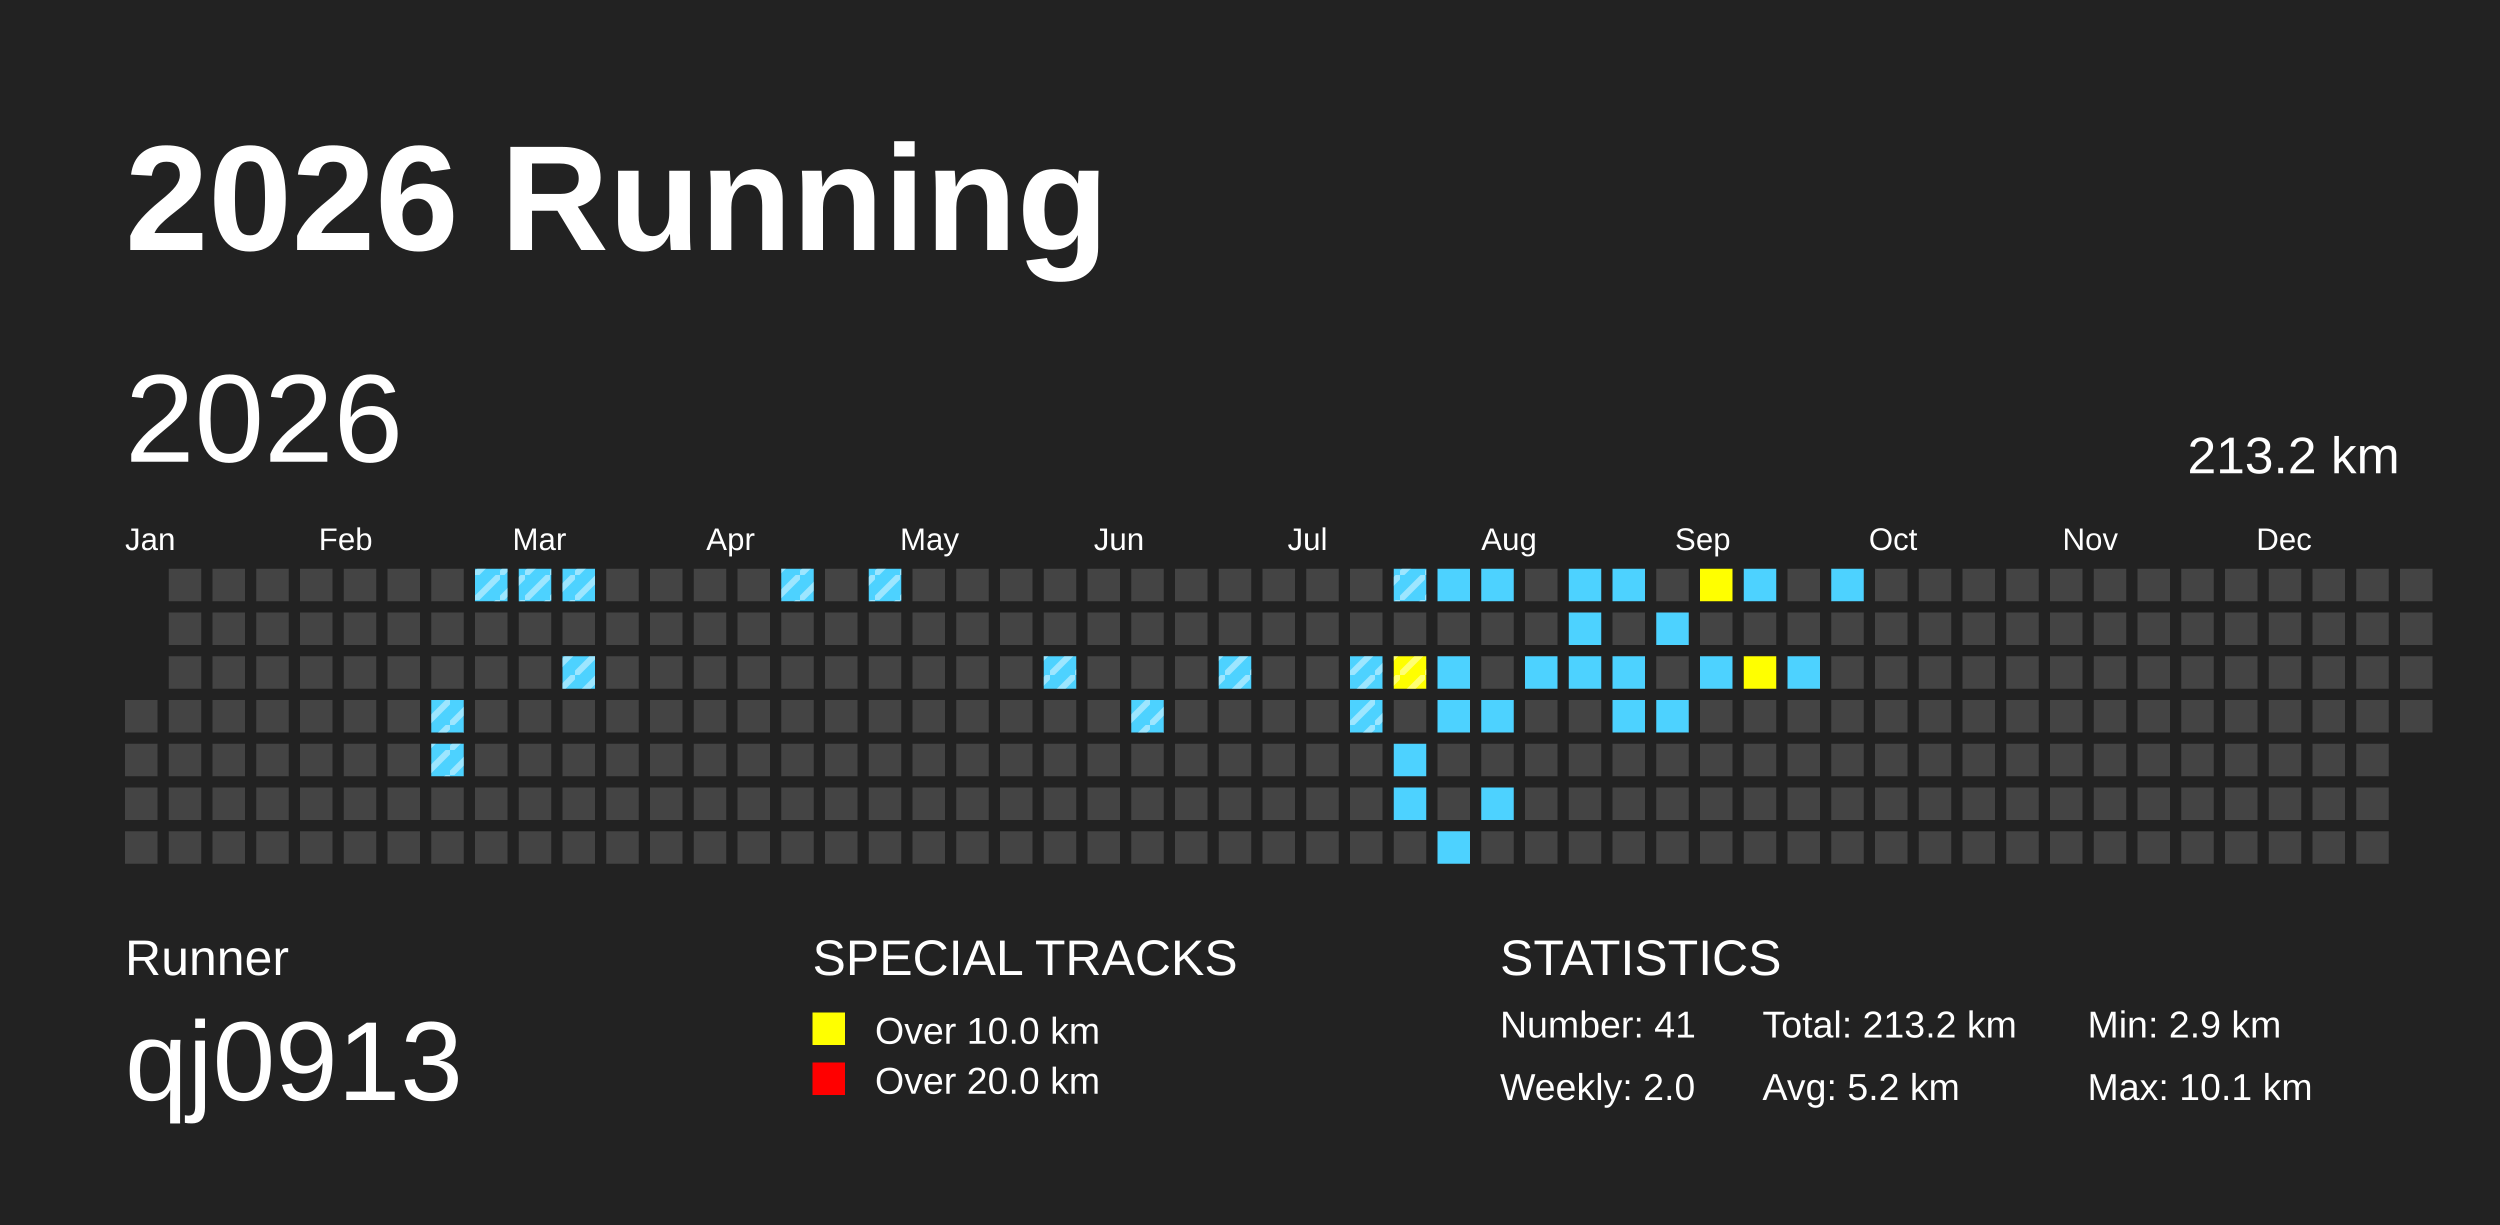
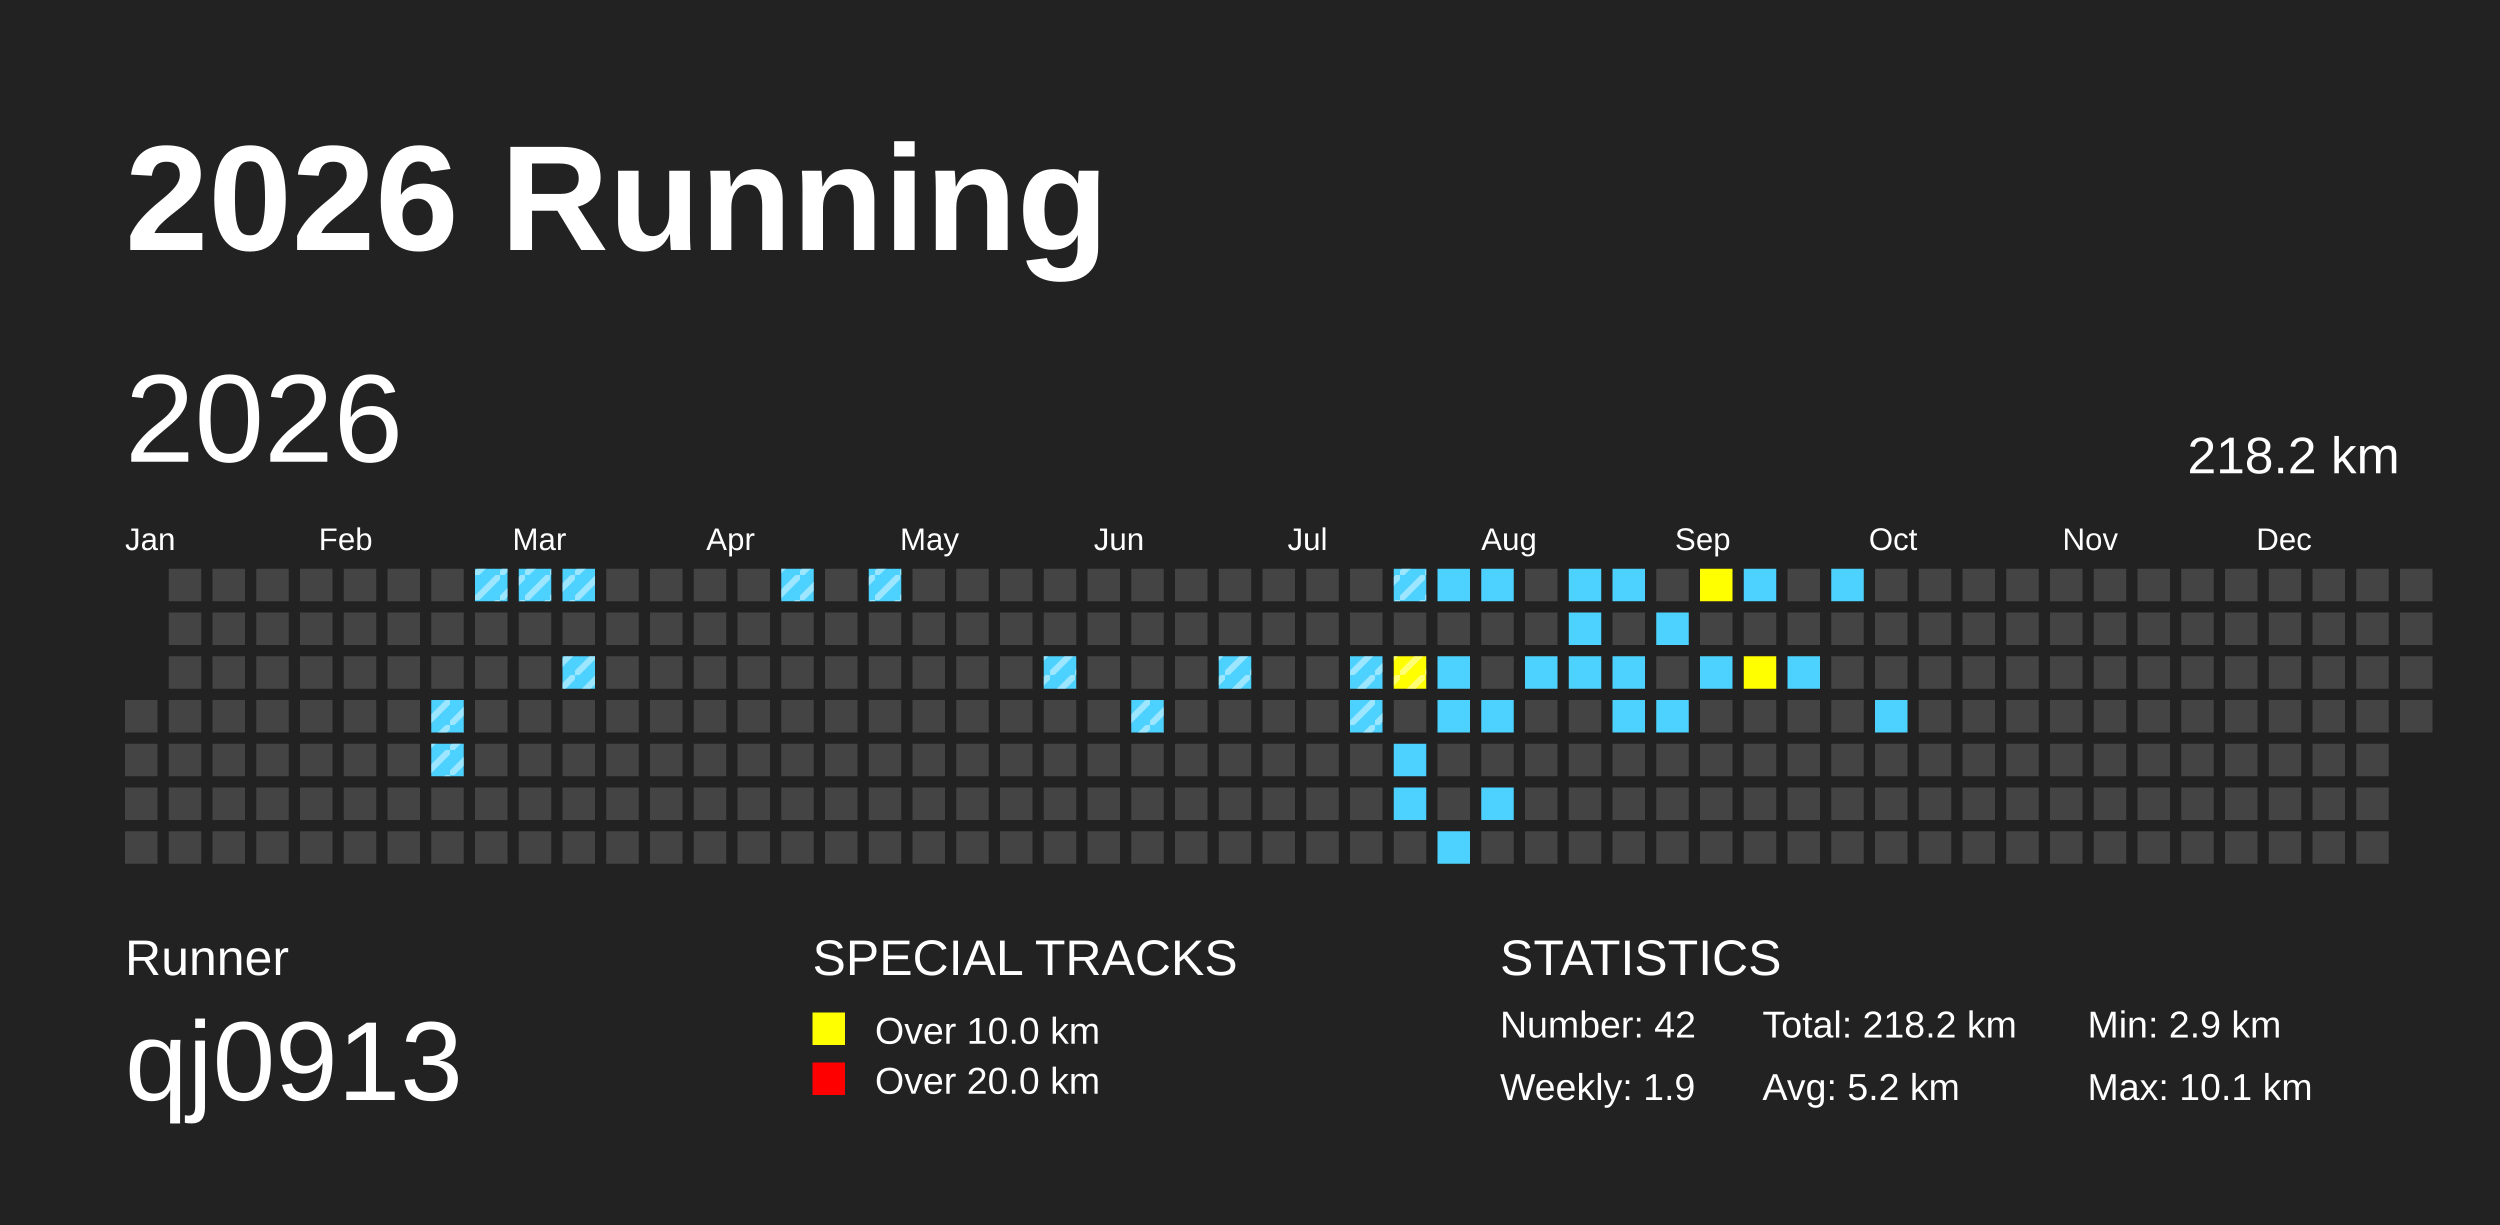
<svg xmlns="http://www.w3.org/2000/svg" baseProfile="full" height="98mm" version="1.1" viewBox="0,0,200,98" width="200mm">
  <defs>
    <pattern height="2" id="indoor-stripe" patternUnits="userSpaceOnUse" width="2">
      <line stroke="white" stroke-opacity="0.45" stroke-width="0.5" x1="0" x2="2" y1="2" y2="0" />
    </pattern>
  </defs>
  <rect fill="#222222" height="98" width="200" x="0" y="0" />
  <text fill="#FFFFFF" style="font-size:12px; font-family:Arial; font-weight:bold;" x="10" y="20">2026 Running</text>
  <text fill="#FFFFFF" style="font-size:4px; font-family:Arial" x="10" y="78">Runner</text>
  <text fill="#FFFFFF" style="font-size:9px; font-family:Arial" x="10" y="88">qj0913</text>
  <text fill="#FFFFFF" style="font-size:4px; font-family:Arial" x="65" y="78">SPECIAL TRACKS</text>
  <rect fill="yellow" height="2.6" width="2.6" x="65" y="81" />
  <text fill="#FFFFFF" style="font-size:3px; font-family:Arial" x="70" y="83.5">Over 10.0 km</text>
  <rect fill="red" height="2.6" width="2.6" x="65" y="85" />
  <text fill="#FFFFFF" style="font-size:3px; font-family:Arial" x="70" y="87.5">Over 20.0 km</text>
  <text fill="#FFFFFF" style="font-size:4px; font-family:Arial" x="120" y="78">STATISTICS</text>
-   <text fill="#FFFFFF" style="font-size:3px; font-family:Arial" x="120" y="83">Number: 41</text>
-   <text fill="#FFFFFF" style="font-size:3px; font-family:Arial" x="120" y="88">Weekly: 2.0</text>
-   <text fill="#FFFFFF" style="font-size:3px; font-family:Arial" x="141" y="83">Total: 213.2 km</text>
+   <text fill="#FFFFFF" style="font-size:3px; font-family:Arial" x="120" y="83">Number: 42</text>
+   <text fill="#FFFFFF" style="font-size:3px; font-family:Arial" x="120" y="88">Weekly: 1.9</text>
+   <text fill="#FFFFFF" style="font-size:3px; font-family:Arial" x="141" y="83">Total: 218.2 km</text>
  <text fill="#FFFFFF" style="font-size:3px; font-family:Arial" x="141" y="88">Avg: 5.2 km</text>
  <text fill="#FFFFFF" style="font-size:3px; font-family:Arial" x="167" y="83">Min: 2.9 km</text>
  <text fill="#FFFFFF" style="font-size:3px; font-family:Arial" x="167" y="88">Max: 10.1 km</text>
  <text dominant-baseline="hanging" fill="#FFFFFF" style="font-size:10.0px; font-family:Arial;" x="10" y="30">2026</text>
-   <text dominant-baseline="hanging" fill="#FFFFFF" style="font-size:4.125px; font-family:Arial;" x="175" y="35">213.2 km</text>
+   <text dominant-baseline="hanging" fill="#FFFFFF" style="font-size:4.125px; font-family:Arial;" x="175" y="35">218.2 km</text>
  <text fill="#FFFFFF" style="font-size:2.5px; font-family:Arial" x="10.0" y="44">Jan</text>
  <text fill="#FFFFFF" style="font-size:2.5px; font-family:Arial" x="25.5" y="44">Feb</text>
  <text fill="#FFFFFF" style="font-size:2.5px; font-family:Arial" x="41.0" y="44">Mar</text>
  <text fill="#FFFFFF" style="font-size:2.5px; font-family:Arial" x="56.5" y="44">Apr</text>
  <text fill="#FFFFFF" style="font-size:2.5px; font-family:Arial" x="72.0" y="44">May</text>
  <text fill="#FFFFFF" style="font-size:2.5px; font-family:Arial" x="87.5" y="44">Jun</text>
  <text fill="#FFFFFF" style="font-size:2.5px; font-family:Arial" x="103.0" y="44">Jul</text>
  <text fill="#FFFFFF" style="font-size:2.5px; font-family:Arial" x="118.5" y="44">Aug</text>
  <text fill="#FFFFFF" style="font-size:2.5px; font-family:Arial" x="134.0" y="44">Sep</text>
  <text fill="#FFFFFF" style="font-size:2.5px; font-family:Arial" x="149.5" y="44">Oct</text>
  <text fill="#FFFFFF" style="font-size:2.5px; font-family:Arial" x="165.0" y="44">Nov</text>
  <text fill="#FFFFFF" style="font-size:2.5px; font-family:Arial" x="180.5" y="44">Dec</text>
  <rect fill="#444444" height="2.6" width="2.6" x="10.0" y="56.0" />
  <rect fill="#444444" height="2.6" width="2.6" x="10.0" y="59.5" />
  <rect fill="#444444" height="2.6" width="2.6" x="10.0" y="63.0" />
  <rect fill="#444444" height="2.6" width="2.6" x="10.0" y="66.5" />
  <rect fill="#444444" height="2.6" width="2.6" x="13.5" y="45.5" />
  <rect fill="#444444" height="2.6" width="2.6" x="13.5" y="49.0" />
  <rect fill="#444444" height="2.6" width="2.6" x="13.5" y="52.5" />
  <rect fill="#444444" height="2.6" width="2.6" x="13.5" y="56.0" />
  <rect fill="#444444" height="2.6" width="2.6" x="13.5" y="59.5" />
  <rect fill="#444444" height="2.6" width="2.6" x="13.5" y="63.0" />
  <rect fill="#444444" height="2.6" width="2.6" x="13.5" y="66.5" />
  <rect fill="#444444" height="2.6" width="2.6" x="17.0" y="45.5" />
  <rect fill="#444444" height="2.6" width="2.6" x="17.0" y="49.0" />
  <rect fill="#444444" height="2.6" width="2.6" x="17.0" y="52.5" />
  <rect fill="#444444" height="2.6" width="2.6" x="17.0" y="56.0" />
  <rect fill="#444444" height="2.6" width="2.6" x="17.0" y="59.5" />
  <rect fill="#444444" height="2.6" width="2.6" x="17.0" y="63.0" />
  <rect fill="#444444" height="2.6" width="2.6" x="17.0" y="66.5" />
  <rect fill="#444444" height="2.6" width="2.6" x="20.5" y="45.5" />
  <rect fill="#444444" height="2.6" width="2.6" x="20.5" y="49.0" />
  <rect fill="#444444" height="2.6" width="2.6" x="20.5" y="52.5" />
  <rect fill="#444444" height="2.6" width="2.6" x="20.5" y="56.0" />
  <rect fill="#444444" height="2.6" width="2.6" x="20.5" y="59.5" />
  <rect fill="#444444" height="2.6" width="2.6" x="20.5" y="63.0" />
  <rect fill="#444444" height="2.6" width="2.6" x="20.5" y="66.5" />
  <rect fill="#444444" height="2.6" width="2.6" x="24.0" y="45.5" />
  <rect fill="#444444" height="2.6" width="2.6" x="24.0" y="49.0" />
  <rect fill="#444444" height="2.6" width="2.6" x="24.0" y="52.5" />
  <rect fill="#444444" height="2.6" width="2.6" x="24.0" y="56.0" />
  <rect fill="#444444" height="2.6" width="2.6" x="24.0" y="59.5" />
  <rect fill="#444444" height="2.6" width="2.6" x="24.0" y="63.0" />
  <rect fill="#444444" height="2.6" width="2.6" x="24.0" y="66.5" />
  <rect fill="#444444" height="2.6" width="2.6" x="27.5" y="45.5" />
  <rect fill="#444444" height="2.6" width="2.6" x="27.5" y="49.0" />
  <rect fill="#444444" height="2.6" width="2.6" x="27.5" y="52.5" />
  <rect fill="#444444" height="2.6" width="2.6" x="27.5" y="56.0" />
  <rect fill="#444444" height="2.6" width="2.6" x="27.5" y="59.5" />
  <rect fill="#444444" height="2.6" width="2.6" x="27.5" y="63.0" />
  <rect fill="#444444" height="2.6" width="2.6" x="27.5" y="66.5" />
  <rect fill="#444444" height="2.6" width="2.6" x="31.0" y="45.5" />
  <rect fill="#444444" height="2.6" width="2.6" x="31.0" y="49.0" />
  <rect fill="#444444" height="2.6" width="2.6" x="31.0" y="52.5" />
  <rect fill="#444444" height="2.6" width="2.6" x="31.0" y="56.0" />
  <rect fill="#444444" height="2.6" width="2.6" x="31.0" y="59.5" />
  <rect fill="#444444" height="2.6" width="2.6" x="31.0" y="63.0" />
  <rect fill="#444444" height="2.6" width="2.6" x="31.0" y="66.5" />
  <rect fill="#444444" height="2.6" width="2.6" x="34.5" y="45.5" />
  <rect fill="#444444" height="2.6" width="2.6" x="34.5" y="49.0" />
  <rect fill="#444444" height="2.6" width="2.6" x="34.5" y="52.5" />
  <rect fill="#4DD2FF" height="2.6" width="2.6" x="34.5" y="56.0" />
  <rect fill="url(#indoor-stripe)" height="2.6" style="pointer-events: none;" width="2.6" x="34.5" y="56.0" />
  <rect fill="#4DD2FF" height="2.6" width="2.6" x="34.5" y="59.5" />
  <rect fill="url(#indoor-stripe)" height="2.6" style="pointer-events: none;" width="2.6" x="34.5" y="59.5" />
  <rect fill="#444444" height="2.6" width="2.6" x="34.5" y="63.0" />
  <rect fill="#444444" height="2.6" width="2.6" x="34.5" y="66.5" />
  <rect fill="#4DD2FF" height="2.6" width="2.6" x="38.0" y="45.5" />
  <rect fill="url(#indoor-stripe)" height="2.6" style="pointer-events: none;" width="2.6" x="38.0" y="45.5" />
  <rect fill="#444444" height="2.6" width="2.6" x="38.0" y="49.0" />
  <rect fill="#444444" height="2.6" width="2.6" x="38.0" y="52.5" />
  <rect fill="#444444" height="2.6" width="2.6" x="38.0" y="56.0" />
  <rect fill="#444444" height="2.6" width="2.6" x="38.0" y="59.5" />
  <rect fill="#444444" height="2.6" width="2.6" x="38.0" y="63.0" />
  <rect fill="#444444" height="2.6" width="2.6" x="38.0" y="66.5" />
  <rect fill="#4DD2FF" height="2.6" width="2.6" x="41.5" y="45.5" />
  <rect fill="url(#indoor-stripe)" height="2.6" style="pointer-events: none;" width="2.6" x="41.5" y="45.5" />
  <rect fill="#444444" height="2.6" width="2.6" x="41.5" y="49.0" />
  <rect fill="#444444" height="2.6" width="2.6" x="41.5" y="52.5" />
  <rect fill="#444444" height="2.6" width="2.6" x="41.5" y="56.0" />
  <rect fill="#444444" height="2.6" width="2.6" x="41.5" y="59.5" />
  <rect fill="#444444" height="2.6" width="2.6" x="41.5" y="63.0" />
  <rect fill="#444444" height="2.6" width="2.6" x="41.5" y="66.5" />
  <rect fill="#4DD2FF" height="2.6" width="2.6" x="45.0" y="45.5" />
  <rect fill="url(#indoor-stripe)" height="2.6" style="pointer-events: none;" width="2.6" x="45.0" y="45.5" />
  <rect fill="#444444" height="2.6" width="2.6" x="45.0" y="49.0" />
  <rect fill="#4DD2FF" height="2.6" width="2.6" x="45.0" y="52.5" />
  <rect fill="url(#indoor-stripe)" height="2.6" style="pointer-events: none;" width="2.6" x="45.0" y="52.5" />
  <rect fill="#444444" height="2.6" width="2.6" x="45.0" y="56.0" />
  <rect fill="#444444" height="2.6" width="2.6" x="45.0" y="59.5" />
  <rect fill="#444444" height="2.6" width="2.6" x="45.0" y="63.0" />
  <rect fill="#444444" height="2.6" width="2.6" x="45.0" y="66.5" />
  <rect fill="#444444" height="2.6" width="2.6" x="48.5" y="45.5" />
  <rect fill="#444444" height="2.6" width="2.6" x="48.5" y="49.0" />
  <rect fill="#444444" height="2.6" width="2.6" x="48.5" y="52.5" />
  <rect fill="#444444" height="2.6" width="2.6" x="48.5" y="56.0" />
  <rect fill="#444444" height="2.6" width="2.6" x="48.5" y="59.5" />
  <rect fill="#444444" height="2.6" width="2.6" x="48.5" y="63.0" />
  <rect fill="#444444" height="2.6" width="2.6" x="48.5" y="66.5" />
  <rect fill="#444444" height="2.6" width="2.6" x="52.0" y="45.5" />
  <rect fill="#444444" height="2.6" width="2.6" x="52.0" y="49.0" />
  <rect fill="#444444" height="2.6" width="2.6" x="52.0" y="52.5" />
  <rect fill="#444444" height="2.6" width="2.6" x="52.0" y="56.0" />
  <rect fill="#444444" height="2.6" width="2.6" x="52.0" y="59.5" />
  <rect fill="#444444" height="2.6" width="2.6" x="52.0" y="63.0" />
  <rect fill="#444444" height="2.6" width="2.6" x="52.0" y="66.5" />
  <rect fill="#444444" height="2.6" width="2.6" x="55.5" y="45.5" />
  <rect fill="#444444" height="2.6" width="2.6" x="55.5" y="49.0" />
  <rect fill="#444444" height="2.6" width="2.6" x="55.5" y="52.5" />
  <rect fill="#444444" height="2.6" width="2.6" x="55.5" y="56.0" />
  <rect fill="#444444" height="2.6" width="2.6" x="55.5" y="59.5" />
  <rect fill="#444444" height="2.6" width="2.6" x="55.5" y="63.0" />
  <rect fill="#444444" height="2.6" width="2.6" x="55.5" y="66.5" />
  <rect fill="#444444" height="2.6" width="2.6" x="59.0" y="45.5" />
  <rect fill="#444444" height="2.6" width="2.6" x="59.0" y="49.0" />
  <rect fill="#444444" height="2.6" width="2.6" x="59.0" y="52.5" />
  <rect fill="#444444" height="2.6" width="2.6" x="59.0" y="56.0" />
  <rect fill="#444444" height="2.6" width="2.6" x="59.0" y="59.5" />
  <rect fill="#444444" height="2.6" width="2.6" x="59.0" y="63.0" />
  <rect fill="#444444" height="2.6" width="2.6" x="59.0" y="66.5" />
  <rect fill="#4DD2FF" height="2.6" width="2.6" x="62.5" y="45.5" />
  <rect fill="url(#indoor-stripe)" height="2.6" style="pointer-events: none;" width="2.6" x="62.5" y="45.5" />
  <rect fill="#444444" height="2.6" width="2.6" x="62.5" y="49.0" />
  <rect fill="#444444" height="2.6" width="2.6" x="62.5" y="52.5" />
  <rect fill="#444444" height="2.6" width="2.6" x="62.5" y="56.0" />
  <rect fill="#444444" height="2.6" width="2.6" x="62.5" y="59.5" />
  <rect fill="#444444" height="2.6" width="2.6" x="62.5" y="63.0" />
  <rect fill="#444444" height="2.6" width="2.6" x="62.5" y="66.5" />
  <rect fill="#444444" height="2.6" width="2.6" x="66.0" y="45.5" />
  <rect fill="#444444" height="2.6" width="2.6" x="66.0" y="49.0" />
  <rect fill="#444444" height="2.6" width="2.6" x="66.0" y="52.5" />
  <rect fill="#444444" height="2.6" width="2.6" x="66.0" y="56.0" />
  <rect fill="#444444" height="2.6" width="2.6" x="66.0" y="59.5" />
  <rect fill="#444444" height="2.6" width="2.6" x="66.0" y="63.0" />
  <rect fill="#444444" height="2.6" width="2.6" x="66.0" y="66.5" />
  <rect fill="#4DD2FF" height="2.6" width="2.6" x="69.5" y="45.5" />
  <rect fill="url(#indoor-stripe)" height="2.6" style="pointer-events: none;" width="2.6" x="69.5" y="45.5" />
  <rect fill="#444444" height="2.6" width="2.6" x="69.5" y="49.0" />
  <rect fill="#444444" height="2.6" width="2.6" x="69.5" y="52.5" />
  <rect fill="#444444" height="2.6" width="2.6" x="69.5" y="56.0" />
  <rect fill="#444444" height="2.6" width="2.6" x="69.5" y="59.5" />
  <rect fill="#444444" height="2.6" width="2.6" x="69.5" y="63.0" />
  <rect fill="#444444" height="2.6" width="2.6" x="69.5" y="66.5" />
  <rect fill="#444444" height="2.6" width="2.6" x="73.0" y="45.5" />
  <rect fill="#444444" height="2.6" width="2.6" x="73.0" y="49.0" />
  <rect fill="#444444" height="2.6" width="2.6" x="73.0" y="52.5" />
  <rect fill="#444444" height="2.6" width="2.6" x="73.0" y="56.0" />
  <rect fill="#444444" height="2.6" width="2.6" x="73.0" y="59.5" />
  <rect fill="#444444" height="2.6" width="2.6" x="73.0" y="63.0" />
  <rect fill="#444444" height="2.6" width="2.6" x="73.0" y="66.5" />
  <rect fill="#444444" height="2.6" width="2.6" x="76.5" y="45.5" />
  <rect fill="#444444" height="2.6" width="2.6" x="76.5" y="49.0" />
  <rect fill="#444444" height="2.6" width="2.6" x="76.5" y="52.5" />
  <rect fill="#444444" height="2.6" width="2.6" x="76.5" y="56.0" />
  <rect fill="#444444" height="2.6" width="2.6" x="76.5" y="59.5" />
  <rect fill="#444444" height="2.6" width="2.6" x="76.5" y="63.0" />
  <rect fill="#444444" height="2.6" width="2.6" x="76.5" y="66.5" />
  <rect fill="#444444" height="2.6" width="2.6" x="80.0" y="45.5" />
  <rect fill="#444444" height="2.6" width="2.6" x="80.0" y="49.0" />
  <rect fill="#444444" height="2.6" width="2.6" x="80.0" y="52.5" />
  <rect fill="#444444" height="2.6" width="2.6" x="80.0" y="56.0" />
  <rect fill="#444444" height="2.6" width="2.6" x="80.0" y="59.5" />
  <rect fill="#444444" height="2.6" width="2.6" x="80.0" y="63.0" />
  <rect fill="#444444" height="2.6" width="2.6" x="80.0" y="66.5" />
  <rect fill="#444444" height="2.6" width="2.6" x="83.5" y="45.5" />
  <rect fill="#444444" height="2.6" width="2.6" x="83.5" y="49.0" />
  <rect fill="#4DD2FF" height="2.6" width="2.6" x="83.5" y="52.5" />
  <rect fill="url(#indoor-stripe)" height="2.6" style="pointer-events: none;" width="2.6" x="83.5" y="52.5" />
  <rect fill="#444444" height="2.6" width="2.6" x="83.5" y="56.0" />
  <rect fill="#444444" height="2.6" width="2.6" x="83.5" y="59.5" />
  <rect fill="#444444" height="2.6" width="2.6" x="83.5" y="63.0" />
  <rect fill="#444444" height="2.6" width="2.6" x="83.5" y="66.5" />
  <rect fill="#444444" height="2.6" width="2.6" x="87.0" y="45.5" />
  <rect fill="#444444" height="2.6" width="2.6" x="87.0" y="49.0" />
  <rect fill="#444444" height="2.6" width="2.6" x="87.0" y="52.5" />
  <rect fill="#444444" height="2.6" width="2.6" x="87.0" y="56.0" />
  <rect fill="#444444" height="2.6" width="2.6" x="87.0" y="59.5" />
  <rect fill="#444444" height="2.6" width="2.6" x="87.0" y="63.0" />
  <rect fill="#444444" height="2.6" width="2.6" x="87.0" y="66.5" />
  <rect fill="#444444" height="2.6" width="2.6" x="90.5" y="45.5" />
  <rect fill="#444444" height="2.6" width="2.6" x="90.5" y="49.0" />
  <rect fill="#444444" height="2.6" width="2.6" x="90.5" y="52.5" />
  <rect fill="#4DD2FF" height="2.6" width="2.6" x="90.5" y="56.0" />
  <rect fill="url(#indoor-stripe)" height="2.6" style="pointer-events: none;" width="2.6" x="90.5" y="56.0" />
  <rect fill="#444444" height="2.6" width="2.6" x="90.5" y="59.5" />
  <rect fill="#444444" height="2.6" width="2.6" x="90.5" y="63.0" />
  <rect fill="#444444" height="2.6" width="2.6" x="90.5" y="66.5" />
  <rect fill="#444444" height="2.6" width="2.6" x="94.0" y="45.5" />
  <rect fill="#444444" height="2.6" width="2.6" x="94.0" y="49.0" />
  <rect fill="#444444" height="2.6" width="2.6" x="94.0" y="52.5" />
  <rect fill="#444444" height="2.6" width="2.6" x="94.0" y="56.0" />
  <rect fill="#444444" height="2.6" width="2.6" x="94.0" y="59.5" />
  <rect fill="#444444" height="2.6" width="2.6" x="94.0" y="63.0" />
  <rect fill="#444444" height="2.6" width="2.6" x="94.0" y="66.5" />
  <rect fill="#444444" height="2.6" width="2.6" x="97.5" y="45.5" />
  <rect fill="#444444" height="2.6" width="2.6" x="97.5" y="49.0" />
  <rect fill="#4DD2FF" height="2.6" width="2.6" x="97.5" y="52.5" />
  <rect fill="url(#indoor-stripe)" height="2.6" style="pointer-events: none;" width="2.6" x="97.5" y="52.5" />
  <rect fill="#444444" height="2.6" width="2.6" x="97.5" y="56.0" />
  <rect fill="#444444" height="2.6" width="2.6" x="97.5" y="59.5" />
  <rect fill="#444444" height="2.6" width="2.6" x="97.5" y="63.0" />
  <rect fill="#444444" height="2.6" width="2.6" x="97.5" y="66.5" />
  <rect fill="#444444" height="2.6" width="2.6" x="101.0" y="45.5" />
  <rect fill="#444444" height="2.6" width="2.6" x="101.0" y="49.0" />
  <rect fill="#444444" height="2.6" width="2.6" x="101.0" y="52.5" />
  <rect fill="#444444" height="2.6" width="2.6" x="101.0" y="56.0" />
  <rect fill="#444444" height="2.6" width="2.6" x="101.0" y="59.5" />
  <rect fill="#444444" height="2.6" width="2.6" x="101.0" y="63.0" />
  <rect fill="#444444" height="2.6" width="2.6" x="101.0" y="66.5" />
  <rect fill="#444444" height="2.6" width="2.6" x="104.5" y="45.5" />
  <rect fill="#444444" height="2.6" width="2.6" x="104.5" y="49.0" />
  <rect fill="#444444" height="2.6" width="2.6" x="104.5" y="52.5" />
  <rect fill="#444444" height="2.6" width="2.6" x="104.5" y="56.0" />
  <rect fill="#444444" height="2.6" width="2.6" x="104.5" y="59.5" />
  <rect fill="#444444" height="2.6" width="2.6" x="104.5" y="63.0" />
  <rect fill="#444444" height="2.6" width="2.6" x="104.5" y="66.5" />
  <rect fill="#444444" height="2.6" width="2.6" x="108.0" y="45.5" />
  <rect fill="#444444" height="2.6" width="2.6" x="108.0" y="49.0" />
  <rect fill="#4DD2FF" height="2.6" width="2.6" x="108.0" y="52.5" />
  <rect fill="url(#indoor-stripe)" height="2.6" style="pointer-events: none;" width="2.6" x="108.0" y="52.5" />
  <rect fill="#4DD2FF" height="2.6" width="2.6" x="108.0" y="56.0" />
  <rect fill="url(#indoor-stripe)" height="2.6" style="pointer-events: none;" width="2.6" x="108.0" y="56.0" />
  <rect fill="#444444" height="2.6" width="2.6" x="108.0" y="59.5" />
  <rect fill="#444444" height="2.6" width="2.6" x="108.0" y="63.0" />
  <rect fill="#444444" height="2.6" width="2.6" x="108.0" y="66.5" />
  <rect fill="#4DD2FF" height="2.6" width="2.6" x="111.5" y="45.5" />
  <rect fill="url(#indoor-stripe)" height="2.6" style="pointer-events: none;" width="2.6" x="111.5" y="45.5" />
  <rect fill="#444444" height="2.6" width="2.6" x="111.5" y="49.0" />
  <rect fill="yellow" height="2.6" width="2.6" x="111.5" y="52.5" />
  <rect fill="url(#indoor-stripe)" height="2.6" style="pointer-events: none;" width="2.6" x="111.5" y="52.5" />
  <rect fill="#444444" height="2.6" width="2.6" x="111.5" y="56.0" />
  <rect fill="#4DD2FF" height="2.6" width="2.6" x="111.5" y="59.5" />
  <rect fill="#4DD2FF" height="2.6" width="2.6" x="111.5" y="63.0" />
  <rect fill="#444444" height="2.6" width="2.6" x="111.5" y="66.5" />
  <rect fill="#4DD2FF" height="2.6" width="2.6" x="115.0" y="45.5" />
  <rect fill="#444444" height="2.6" width="2.6" x="115.0" y="49.0" />
  <rect fill="#4DD2FF" height="2.6" width="2.6" x="115.0" y="52.5" />
  <rect fill="#4DD2FF" height="2.6" width="2.6" x="115.0" y="56.0" />
  <rect fill="#444444" height="2.6" width="2.6" x="115.0" y="59.5" />
  <rect fill="#444444" height="2.6" width="2.6" x="115.0" y="63.0" />
  <rect fill="#4DD2FF" height="2.6" width="2.6" x="115.0" y="66.5" />
  <rect fill="#4DD2FF" height="2.6" width="2.6" x="118.5" y="45.5" />
  <rect fill="#444444" height="2.6" width="2.6" x="118.5" y="49.0" />
  <rect fill="#444444" height="2.6" width="2.6" x="118.5" y="52.5" />
  <rect fill="#4DD2FF" height="2.6" width="2.6" x="118.5" y="56.0" />
  <rect fill="#444444" height="2.6" width="2.6" x="118.5" y="59.5" />
  <rect fill="#4DD2FF" height="2.6" width="2.6" x="118.5" y="63.0" />
  <rect fill="#444444" height="2.6" width="2.6" x="118.5" y="66.5" />
  <rect fill="#444444" height="2.6" width="2.6" x="122.0" y="45.5" />
  <rect fill="#444444" height="2.6" width="2.6" x="122.0" y="49.0" />
  <rect fill="#4DD2FF" height="2.6" width="2.6" x="122.0" y="52.5" />
  <rect fill="#444444" height="2.6" width="2.6" x="122.0" y="56.0" />
  <rect fill="#444444" height="2.6" width="2.6" x="122.0" y="59.5" />
  <rect fill="#444444" height="2.6" width="2.6" x="122.0" y="63.0" />
  <rect fill="#444444" height="2.6" width="2.6" x="122.0" y="66.5" />
  <rect fill="#4DD2FF" height="2.6" width="2.6" x="125.5" y="45.5" />
  <rect fill="#4DD2FF" height="2.6" width="2.6" x="125.5" y="49.0" />
  <rect fill="#4DD2FF" height="2.6" width="2.6" x="125.5" y="52.5" />
  <rect fill="#444444" height="2.6" width="2.6" x="125.5" y="56.0" />
  <rect fill="#444444" height="2.6" width="2.6" x="125.5" y="59.5" />
  <rect fill="#444444" height="2.6" width="2.6" x="125.5" y="63.0" />
  <rect fill="#444444" height="2.6" width="2.6" x="125.5" y="66.5" />
  <rect fill="#4DD2FF" height="2.6" width="2.6" x="129.0" y="45.5" />
  <rect fill="#444444" height="2.6" width="2.6" x="129.0" y="49.0" />
  <rect fill="#4DD2FF" height="2.6" width="2.6" x="129.0" y="52.5" />
  <rect fill="#4DD2FF" height="2.6" width="2.6" x="129.0" y="56.0" />
  <rect fill="#444444" height="2.6" width="2.6" x="129.0" y="59.5" />
  <rect fill="#444444" height="2.6" width="2.6" x="129.0" y="63.0" />
  <rect fill="#444444" height="2.6" width="2.6" x="129.0" y="66.5" />
  <rect fill="#444444" height="2.6" width="2.6" x="132.5" y="45.5" />
  <rect fill="#4DD2FF" height="2.6" width="2.6" x="132.5" y="49.0" />
  <rect fill="#444444" height="2.6" width="2.6" x="132.5" y="52.5" />
  <rect fill="#4DD2FF" height="2.6" width="2.6" x="132.5" y="56.0" />
  <rect fill="#444444" height="2.6" width="2.6" x="132.5" y="59.5" />
  <rect fill="#444444" height="2.6" width="2.6" x="132.5" y="63.0" />
  <rect fill="#444444" height="2.6" width="2.6" x="132.5" y="66.5" />
  <rect fill="yellow" height="2.6" width="2.6" x="136.0" y="45.5" />
  <rect fill="#444444" height="2.6" width="2.6" x="136.0" y="49.0" />
  <rect fill="#4DD2FF" height="2.6" width="2.6" x="136.0" y="52.5" />
  <rect fill="#444444" height="2.6" width="2.6" x="136.0" y="56.0" />
  <rect fill="#444444" height="2.6" width="2.6" x="136.0" y="59.5" />
  <rect fill="#444444" height="2.6" width="2.6" x="136.0" y="63.0" />
  <rect fill="#444444" height="2.6" width="2.6" x="136.0" y="66.5" />
  <rect fill="#4DD2FF" height="2.6" width="2.6" x="139.5" y="45.5" />
  <rect fill="#444444" height="2.6" width="2.6" x="139.5" y="49.0" />
  <rect fill="yellow" height="2.6" width="2.6" x="139.5" y="52.5" />
  <rect fill="#444444" height="2.6" width="2.6" x="139.5" y="56.0" />
  <rect fill="#444444" height="2.6" width="2.6" x="139.5" y="59.5" />
  <rect fill="#444444" height="2.6" width="2.6" x="139.5" y="63.0" />
  <rect fill="#444444" height="2.6" width="2.6" x="139.5" y="66.5" />
  <rect fill="#444444" height="2.6" width="2.6" x="143.0" y="45.5" />
  <rect fill="#444444" height="2.6" width="2.6" x="143.0" y="49.0" />
  <rect fill="#4DD2FF" height="2.6" width="2.6" x="143.0" y="52.5" />
  <rect fill="#444444" height="2.6" width="2.6" x="143.0" y="56.0" />
  <rect fill="#444444" height="2.6" width="2.6" x="143.0" y="59.5" />
  <rect fill="#444444" height="2.6" width="2.6" x="143.0" y="63.0" />
  <rect fill="#444444" height="2.6" width="2.6" x="143.0" y="66.5" />
  <rect fill="#4DD2FF" height="2.6" width="2.6" x="146.5" y="45.5" />
  <rect fill="#444444" height="2.6" width="2.6" x="146.5" y="49.0" />
  <rect fill="#444444" height="2.6" width="2.6" x="146.5" y="52.5" />
  <rect fill="#444444" height="2.6" width="2.6" x="146.5" y="56.0" />
  <rect fill="#444444" height="2.6" width="2.6" x="146.5" y="59.5" />
  <rect fill="#444444" height="2.6" width="2.6" x="146.5" y="63.0" />
  <rect fill="#444444" height="2.6" width="2.6" x="146.5" y="66.5" />
  <rect fill="#444444" height="2.6" width="2.6" x="150.0" y="45.5" />
  <rect fill="#444444" height="2.6" width="2.6" x="150.0" y="49.0" />
  <rect fill="#444444" height="2.6" width="2.6" x="150.0" y="52.5" />
-   <rect fill="#444444" height="2.6" width="2.6" x="150.0" y="56.0" />
+   <rect fill="#4DD2FF" height="2.6" width="2.6" x="150.0" y="56.0" />
  <rect fill="#444444" height="2.6" width="2.6" x="150.0" y="59.5" />
  <rect fill="#444444" height="2.6" width="2.6" x="150.0" y="63.0" />
  <rect fill="#444444" height="2.6" width="2.6" x="150.0" y="66.5" />
  <rect fill="#444444" height="2.6" width="2.6" x="153.5" y="45.5" />
  <rect fill="#444444" height="2.6" width="2.6" x="153.5" y="49.0" />
  <rect fill="#444444" height="2.6" width="2.6" x="153.5" y="52.5" />
  <rect fill="#444444" height="2.6" width="2.6" x="153.5" y="56.0" />
  <rect fill="#444444" height="2.6" width="2.6" x="153.5" y="59.5" />
  <rect fill="#444444" height="2.6" width="2.6" x="153.5" y="63.0" />
  <rect fill="#444444" height="2.6" width="2.6" x="153.5" y="66.5" />
  <rect fill="#444444" height="2.6" width="2.6" x="157.0" y="45.5" />
  <rect fill="#444444" height="2.6" width="2.6" x="157.0" y="49.0" />
  <rect fill="#444444" height="2.6" width="2.6" x="157.0" y="52.5" />
  <rect fill="#444444" height="2.6" width="2.6" x="157.0" y="56.0" />
  <rect fill="#444444" height="2.6" width="2.6" x="157.0" y="59.5" />
  <rect fill="#444444" height="2.6" width="2.6" x="157.0" y="63.0" />
  <rect fill="#444444" height="2.6" width="2.6" x="157.0" y="66.5" />
  <rect fill="#444444" height="2.6" width="2.6" x="160.5" y="45.5" />
  <rect fill="#444444" height="2.6" width="2.6" x="160.5" y="49.0" />
  <rect fill="#444444" height="2.6" width="2.6" x="160.5" y="52.5" />
  <rect fill="#444444" height="2.6" width="2.6" x="160.5" y="56.0" />
  <rect fill="#444444" height="2.6" width="2.6" x="160.5" y="59.5" />
  <rect fill="#444444" height="2.6" width="2.6" x="160.5" y="63.0" />
  <rect fill="#444444" height="2.6" width="2.6" x="160.5" y="66.5" />
  <rect fill="#444444" height="2.6" width="2.6" x="164.0" y="45.5" />
  <rect fill="#444444" height="2.6" width="2.6" x="164.0" y="49.0" />
  <rect fill="#444444" height="2.6" width="2.6" x="164.0" y="52.5" />
  <rect fill="#444444" height="2.6" width="2.6" x="164.0" y="56.0" />
  <rect fill="#444444" height="2.6" width="2.6" x="164.0" y="59.5" />
  <rect fill="#444444" height="2.6" width="2.6" x="164.0" y="63.0" />
  <rect fill="#444444" height="2.6" width="2.6" x="164.0" y="66.5" />
  <rect fill="#444444" height="2.6" width="2.6" x="167.5" y="45.5" />
  <rect fill="#444444" height="2.6" width="2.6" x="167.5" y="49.0" />
  <rect fill="#444444" height="2.6" width="2.6" x="167.5" y="52.5" />
  <rect fill="#444444" height="2.6" width="2.6" x="167.5" y="56.0" />
  <rect fill="#444444" height="2.6" width="2.6" x="167.5" y="59.5" />
  <rect fill="#444444" height="2.6" width="2.6" x="167.5" y="63.0" />
  <rect fill="#444444" height="2.6" width="2.6" x="167.5" y="66.5" />
  <rect fill="#444444" height="2.6" width="2.6" x="171.0" y="45.5" />
  <rect fill="#444444" height="2.6" width="2.6" x="171.0" y="49.0" />
  <rect fill="#444444" height="2.6" width="2.6" x="171.0" y="52.5" />
  <rect fill="#444444" height="2.6" width="2.6" x="171.0" y="56.0" />
  <rect fill="#444444" height="2.6" width="2.6" x="171.0" y="59.5" />
  <rect fill="#444444" height="2.6" width="2.6" x="171.0" y="63.0" />
  <rect fill="#444444" height="2.6" width="2.6" x="171.0" y="66.5" />
  <rect fill="#444444" height="2.6" width="2.6" x="174.5" y="45.5" />
  <rect fill="#444444" height="2.6" width="2.6" x="174.5" y="49.0" />
  <rect fill="#444444" height="2.6" width="2.6" x="174.5" y="52.5" />
  <rect fill="#444444" height="2.6" width="2.6" x="174.5" y="56.0" />
  <rect fill="#444444" height="2.6" width="2.6" x="174.5" y="59.5" />
  <rect fill="#444444" height="2.6" width="2.6" x="174.5" y="63.0" />
  <rect fill="#444444" height="2.6" width="2.6" x="174.5" y="66.5" />
  <rect fill="#444444" height="2.6" width="2.6" x="178.0" y="45.5" />
  <rect fill="#444444" height="2.6" width="2.6" x="178.0" y="49.0" />
  <rect fill="#444444" height="2.6" width="2.6" x="178.0" y="52.5" />
  <rect fill="#444444" height="2.6" width="2.6" x="178.0" y="56.0" />
  <rect fill="#444444" height="2.6" width="2.6" x="178.0" y="59.5" />
  <rect fill="#444444" height="2.6" width="2.6" x="178.0" y="63.0" />
  <rect fill="#444444" height="2.6" width="2.6" x="178.0" y="66.5" />
  <rect fill="#444444" height="2.6" width="2.6" x="181.5" y="45.5" />
  <rect fill="#444444" height="2.6" width="2.6" x="181.5" y="49.0" />
  <rect fill="#444444" height="2.6" width="2.6" x="181.5" y="52.5" />
  <rect fill="#444444" height="2.6" width="2.6" x="181.5" y="56.0" />
  <rect fill="#444444" height="2.6" width="2.6" x="181.5" y="59.5" />
  <rect fill="#444444" height="2.6" width="2.6" x="181.5" y="63.0" />
  <rect fill="#444444" height="2.6" width="2.6" x="181.5" y="66.5" />
  <rect fill="#444444" height="2.6" width="2.6" x="185.0" y="45.5" />
  <rect fill="#444444" height="2.6" width="2.6" x="185.0" y="49.0" />
  <rect fill="#444444" height="2.6" width="2.6" x="185.0" y="52.5" />
  <rect fill="#444444" height="2.6" width="2.6" x="185.0" y="56.0" />
  <rect fill="#444444" height="2.6" width="2.6" x="185.0" y="59.5" />
  <rect fill="#444444" height="2.6" width="2.6" x="185.0" y="63.0" />
  <rect fill="#444444" height="2.6" width="2.6" x="185.0" y="66.5" />
  <rect fill="#444444" height="2.6" width="2.6" x="188.5" y="45.5" />
  <rect fill="#444444" height="2.6" width="2.6" x="188.5" y="49.0" />
  <rect fill="#444444" height="2.6" width="2.6" x="188.5" y="52.5" />
  <rect fill="#444444" height="2.6" width="2.6" x="188.5" y="56.0" />
  <rect fill="#444444" height="2.6" width="2.6" x="188.5" y="59.5" />
  <rect fill="#444444" height="2.6" width="2.6" x="188.5" y="63.0" />
  <rect fill="#444444" height="2.6" width="2.6" x="188.5" y="66.5" />
  <rect fill="#444444" height="2.6" width="2.6" x="192.0" y="45.5" />
  <rect fill="#444444" height="2.6" width="2.6" x="192.0" y="49.0" />
  <rect fill="#444444" height="2.6" width="2.6" x="192.0" y="52.5" />
  <rect fill="#444444" height="2.6" width="2.6" x="192.0" y="56.0" />
</svg>
